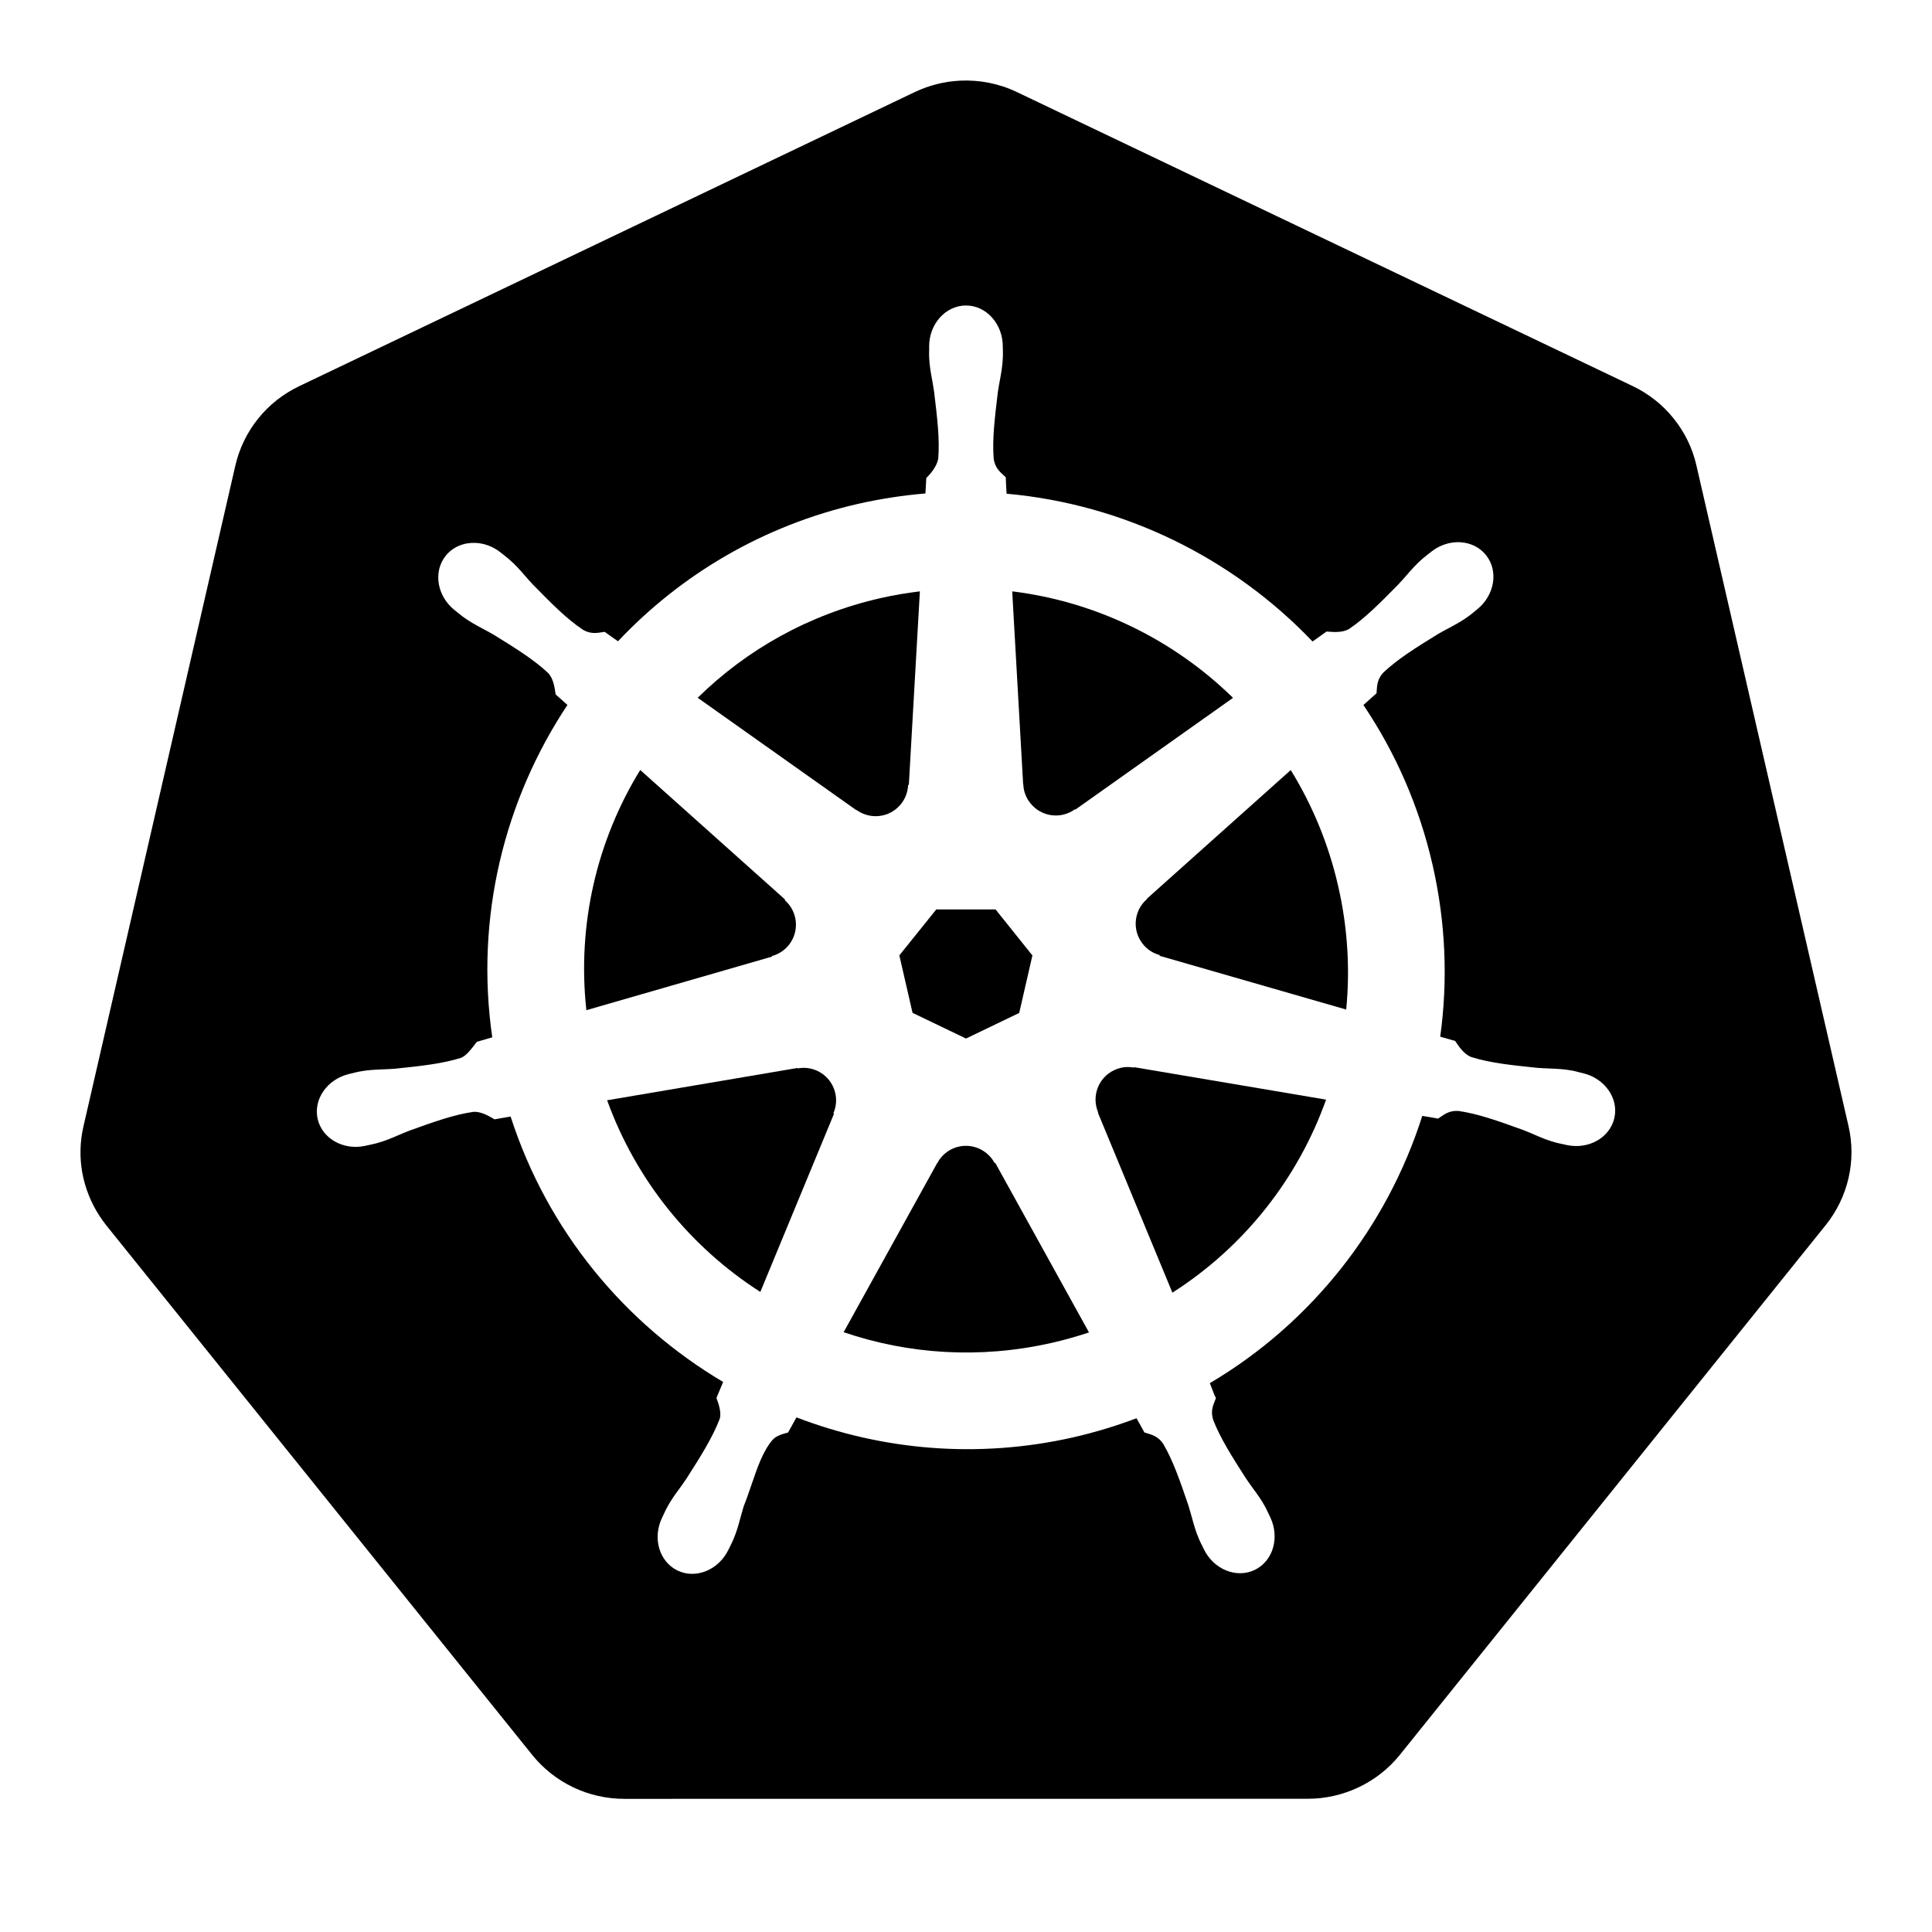
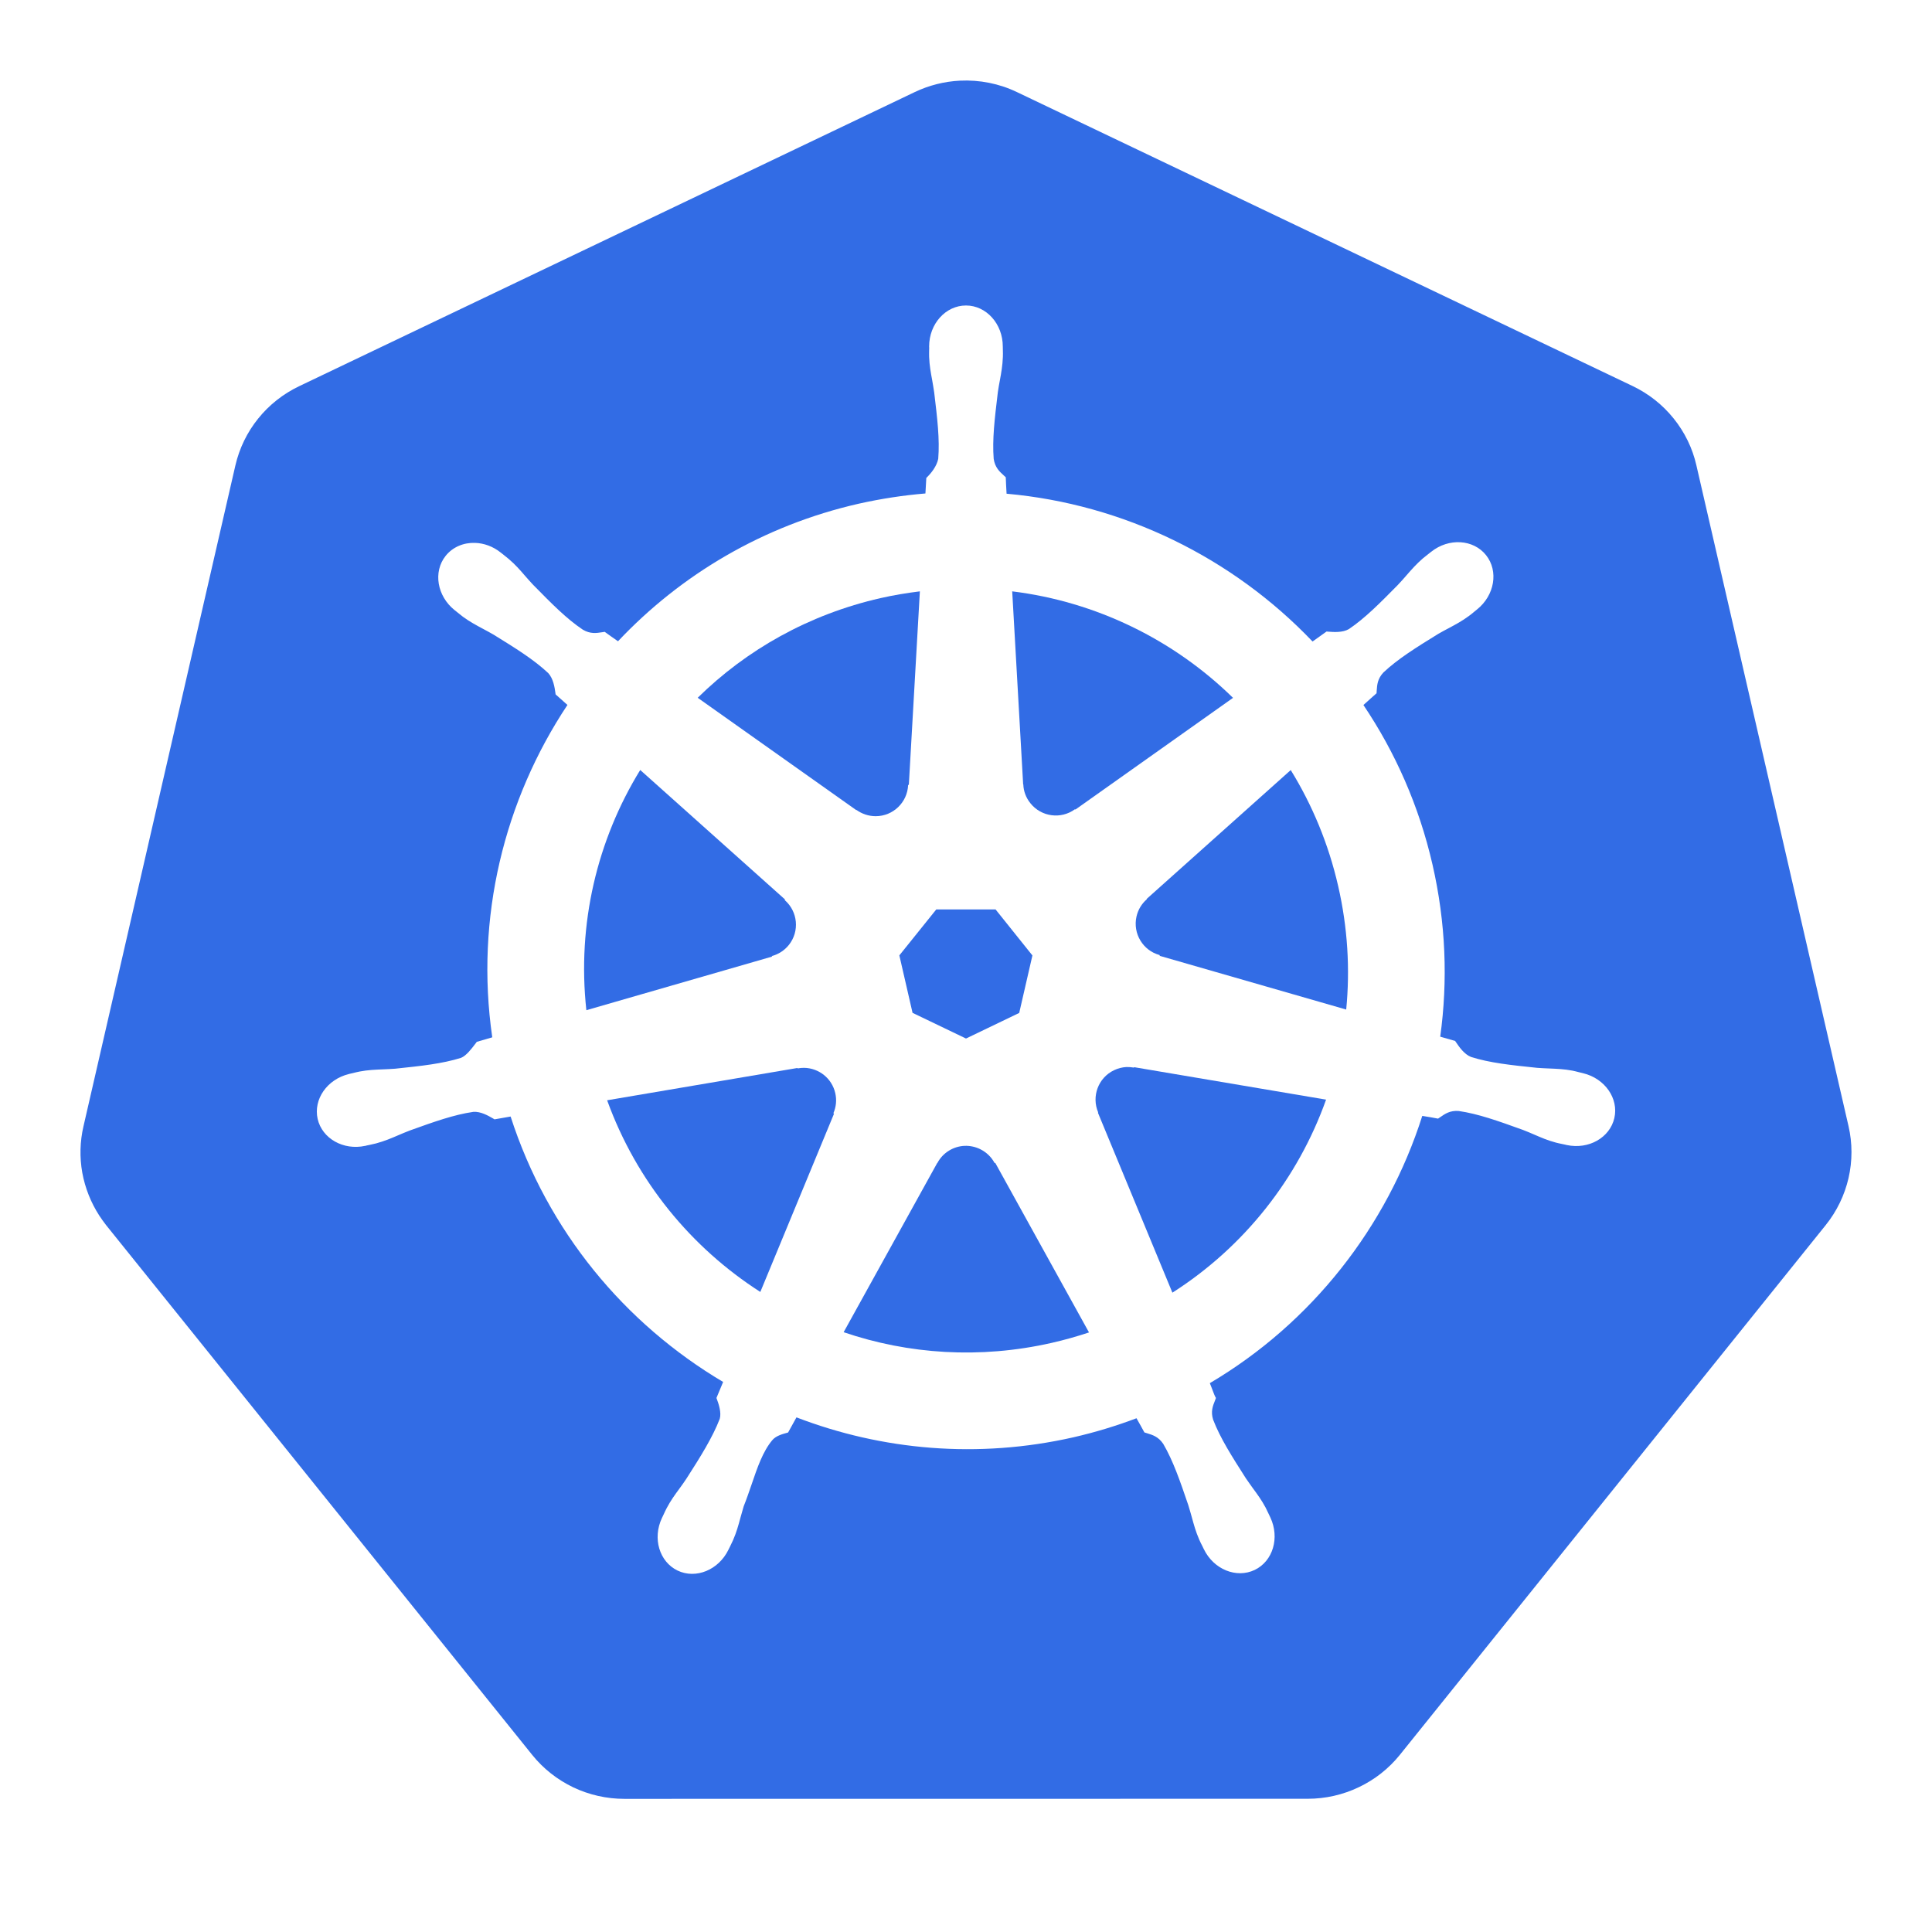
<svg xmlns="http://www.w3.org/2000/svg" width="24" height="24" viewBox="0 0 24 24" fill="none">
-   <path d="M11.29 9.748L11.427 7.346C11.264 7.366 11.101 7.393 10.938 7.43C10.046 7.633 9.272 8.073 8.667 8.668L10.636 10.063L10.64 10.062C10.707 10.11 10.789 10.139 10.878 10.139C11.095 10.139 11.272 9.967 11.281 9.752L11.29 9.748Z" fill="currentColor" />
-   <path d="M15.317 8.669C14.579 7.946 13.615 7.474 12.574 7.346L12.71 9.744L12.712 9.745C12.715 9.827 12.744 9.909 12.8 9.978C12.935 10.148 13.18 10.18 13.353 10.053L13.36 10.056L15.317 8.669Z" fill="currentColor" />
-   <path d="M9.751 11.173L7.953 9.565C7.419 10.434 7.167 11.476 7.284 12.549L9.588 11.884L9.59 11.876C9.67 11.854 9.744 11.808 9.8 11.738C9.935 11.568 9.911 11.324 9.749 11.182L9.751 11.173Z" fill="currentColor" />
-   <path d="M16.623 11.006C16.503 10.482 16.301 9.999 16.034 9.566L14.245 11.166L14.246 11.171C14.184 11.225 14.138 11.298 14.118 11.385C14.07 11.597 14.198 11.808 14.405 11.864L14.407 11.874L16.723 12.541C16.772 12.041 16.742 11.524 16.623 11.006Z" fill="currentColor" />
-   <path d="M12.367 11.297H11.631L11.172 11.868L11.336 12.582L12 12.901L12.661 12.583L12.825 11.869L12.367 11.297Z" fill="currentColor" />
-   <path d="M14.085 13.262C14.055 13.257 14.024 13.254 13.992 13.255C13.94 13.258 13.888 13.271 13.838 13.295C13.642 13.389 13.557 13.621 13.642 13.819L13.639 13.823L14.564 16.058C15.456 15.489 16.124 14.64 16.473 13.66L14.089 13.257L14.085 13.262Z" fill="currentColor" />
-   <path d="M10.376 13.579C10.334 13.394 10.171 13.268 9.989 13.265C9.963 13.265 9.936 13.267 9.909 13.272L9.905 13.267L7.542 13.668C7.907 14.677 8.589 15.5 9.445 16.049L10.36 13.836L10.353 13.828C10.386 13.752 10.396 13.666 10.376 13.579Z" fill="currentColor" />
-   <path d="M12.174 14.274C12.113 14.245 12.048 14.232 11.985 14.234C11.846 14.239 11.713 14.317 11.644 14.448H11.642L10.48 16.549C11.284 16.823 12.172 16.884 13.063 16.682C13.222 16.646 13.377 16.602 13.528 16.552L12.364 14.447H12.355C12.316 14.374 12.254 14.313 12.174 14.274Z" fill="currentColor" />
-   <path fill-rule="evenodd" clip-rule="evenodd" d="M11.363 1.144C11.539 1.06 11.729 1.012 11.924 1.002C12.168 0.99 12.412 1.038 12.633 1.144L20.282 4.796C20.48 4.891 20.654 5.028 20.791 5.199C20.928 5.369 21.025 5.568 21.073 5.78L22.963 13.989C23.012 14.201 23.012 14.422 22.963 14.635C22.914 14.847 22.818 15.046 22.681 15.217L17.389 21.8C17.252 21.97 17.078 22.107 16.88 22.201C16.682 22.296 16.465 22.345 16.245 22.345L7.756 22.346C7.536 22.346 7.319 22.297 7.121 22.203C6.923 22.108 6.749 21.971 6.612 21.801L1.318 15.219C1.289 15.181 1.261 15.143 1.235 15.103C1.129 14.94 1.057 14.758 1.022 14.567C0.988 14.376 0.993 14.18 1.037 13.991L2.924 5.782C2.973 5.57 3.069 5.371 3.206 5.201C3.343 5.03 3.517 4.893 3.715 4.798L11.363 1.144ZM11.542 4.304C11.542 4.023 11.747 3.795 12 3.795C12.252 3.795 12.457 4.023 12.457 4.304C12.457 4.318 12.458 4.334 12.458 4.35C12.459 4.38 12.459 4.41 12.458 4.434C12.454 4.541 12.438 4.631 12.421 4.723C12.412 4.771 12.403 4.819 12.396 4.869L12.393 4.894C12.356 5.202 12.325 5.46 12.344 5.7C12.36 5.806 12.415 5.857 12.469 5.906C12.477 5.913 12.486 5.921 12.494 5.929C12.495 5.962 12.5 6.072 12.504 6.133C13.96 6.263 15.312 6.928 16.305 7.969L16.479 7.845C16.486 7.845 16.494 7.846 16.503 7.847C16.568 7.852 16.678 7.86 16.756 7.815C16.956 7.68 17.139 7.495 17.358 7.273L17.374 7.256C17.408 7.22 17.44 7.184 17.471 7.148C17.533 7.077 17.594 7.007 17.676 6.936C17.696 6.919 17.724 6.897 17.75 6.877C17.759 6.869 17.769 6.862 17.778 6.855C17.997 6.68 18.303 6.699 18.46 6.896C18.618 7.094 18.567 7.396 18.348 7.571C18.338 7.579 18.326 7.589 18.315 7.598C18.291 7.618 18.267 7.638 18.247 7.652C18.162 7.715 18.081 7.758 17.999 7.802C17.955 7.825 17.912 7.848 17.867 7.874C17.593 8.043 17.366 8.184 17.186 8.353C17.112 8.431 17.107 8.507 17.102 8.579C17.102 8.59 17.101 8.601 17.1 8.612C17.088 8.623 17.061 8.647 17.03 8.674C16.998 8.703 16.962 8.735 16.937 8.758C17.332 9.345 17.628 10.011 17.795 10.74C17.961 11.463 17.987 12.184 17.891 12.878L18.076 12.931C18.08 12.937 18.084 12.943 18.089 12.95C18.126 13.004 18.189 13.097 18.274 13.13C18.507 13.204 18.769 13.231 19.085 13.264L19.094 13.265C19.146 13.269 19.195 13.271 19.244 13.273C19.337 13.277 19.429 13.28 19.534 13.3C19.557 13.305 19.588 13.312 19.617 13.32C19.635 13.324 19.652 13.328 19.666 13.332C19.936 13.397 20.11 13.645 20.054 13.889C19.998 14.133 19.735 14.282 19.463 14.224C19.461 14.223 19.458 14.223 19.456 14.223C19.453 14.222 19.451 14.22 19.447 14.22C19.434 14.217 19.419 14.214 19.404 14.211C19.377 14.205 19.35 14.2 19.329 14.194C19.226 14.167 19.142 14.13 19.056 14.093C19.012 14.074 18.966 14.054 18.918 14.036L18.904 14.031C18.608 13.924 18.361 13.836 18.12 13.801C18.013 13.793 17.951 13.836 17.892 13.877C17.883 13.883 17.873 13.89 17.864 13.896C17.83 13.889 17.727 13.871 17.668 13.862C17.23 15.24 16.295 16.434 15.029 17.182C15.036 17.198 15.045 17.222 15.054 17.246C15.073 17.297 15.094 17.353 15.105 17.366C15.101 17.377 15.097 17.388 15.093 17.398C15.066 17.465 15.038 17.534 15.07 17.637C15.159 17.867 15.303 18.092 15.476 18.363C15.505 18.406 15.534 18.445 15.562 18.485C15.617 18.56 15.672 18.634 15.722 18.728C15.734 18.752 15.75 18.785 15.764 18.815C15.77 18.828 15.776 18.84 15.781 18.851C15.899 19.103 15.813 19.393 15.587 19.502C15.359 19.611 15.076 19.496 14.954 19.243C14.948 19.232 14.943 19.22 14.937 19.208C14.922 19.179 14.907 19.149 14.897 19.125C14.854 19.027 14.83 18.938 14.805 18.847C14.792 18.801 14.779 18.754 14.764 18.706L14.76 18.693C14.658 18.394 14.573 18.146 14.45 17.936C14.389 17.846 14.317 17.825 14.248 17.804C14.237 17.8 14.227 17.797 14.216 17.794C14.209 17.781 14.191 17.748 14.171 17.712C14.152 17.679 14.132 17.643 14.118 17.618C13.866 17.713 13.604 17.793 13.333 17.855C12.145 18.124 10.956 18.015 9.894 17.607L9.79 17.795C9.713 17.816 9.638 17.837 9.593 17.891C9.476 18.031 9.408 18.23 9.336 18.442C9.305 18.531 9.274 18.623 9.238 18.713C9.223 18.763 9.21 18.81 9.197 18.857C9.173 18.947 9.149 19.035 9.106 19.133C9.096 19.155 9.082 19.184 9.069 19.211C9.062 19.225 9.055 19.238 9.05 19.249C9.049 19.25 9.049 19.251 9.049 19.251C9.049 19.251 9.049 19.251 9.049 19.251C8.927 19.503 8.644 19.619 8.417 19.51C8.191 19.401 8.104 19.111 8.222 18.859C8.228 18.846 8.235 18.831 8.243 18.815C8.256 18.787 8.269 18.758 8.281 18.736C8.331 18.641 8.385 18.567 8.441 18.491C8.469 18.452 8.498 18.413 8.526 18.37C8.7 18.099 8.852 17.856 8.941 17.625C8.963 17.549 8.93 17.444 8.9 17.366L8.983 17.167C7.764 16.445 6.802 15.294 6.343 13.87L6.143 13.905C6.137 13.901 6.131 13.897 6.123 13.893C6.066 13.86 5.971 13.805 5.88 13.812C5.639 13.847 5.392 13.935 5.095 14.042L5.082 14.047C5.035 14.065 4.99 14.084 4.946 14.103C4.86 14.14 4.775 14.176 4.671 14.204C4.648 14.21 4.617 14.217 4.588 14.223C4.576 14.226 4.564 14.228 4.553 14.23C4.55 14.231 4.547 14.233 4.544 14.233C4.543 14.234 4.542 14.234 4.541 14.234C4.539 14.234 4.538 14.234 4.537 14.234C4.266 14.293 4.002 14.144 3.946 13.9C3.891 13.655 4.064 13.408 4.334 13.342C4.335 13.342 4.336 13.342 4.337 13.341C4.338 13.341 4.34 13.341 4.341 13.34L4.345 13.339C4.356 13.337 4.369 13.334 4.381 13.331C4.411 13.323 4.442 13.316 4.467 13.311C4.571 13.291 4.663 13.288 4.756 13.284C4.805 13.282 4.854 13.28 4.906 13.276L4.916 13.275C5.232 13.242 5.494 13.214 5.727 13.141C5.793 13.114 5.856 13.03 5.905 12.966C5.911 12.958 5.917 12.95 5.923 12.942L6.115 12.886C5.9 11.399 6.264 9.939 7.049 8.757L6.902 8.626C6.901 8.619 6.9 8.612 6.899 8.604C6.89 8.54 6.873 8.428 6.81 8.361C6.63 8.192 6.403 8.052 6.13 7.883C6.085 7.857 6.042 7.834 5.999 7.811C5.917 7.767 5.836 7.724 5.75 7.661C5.73 7.646 5.706 7.626 5.682 7.607C5.673 7.599 5.664 7.592 5.655 7.585C5.653 7.583 5.651 7.582 5.648 7.58C5.429 7.405 5.378 7.103 5.536 6.905C5.625 6.794 5.76 6.739 5.901 6.744C6.01 6.747 6.124 6.787 6.22 6.864C6.228 6.871 6.237 6.878 6.247 6.885C6.273 6.906 6.301 6.928 6.321 6.945C6.403 7.015 6.463 7.084 6.524 7.155C6.556 7.191 6.588 7.228 6.623 7.265L6.631 7.273C6.853 7.499 7.037 7.686 7.24 7.822C7.333 7.877 7.408 7.865 7.479 7.854C7.49 7.852 7.501 7.85 7.512 7.849C7.538 7.868 7.627 7.932 7.677 7.966C8.456 7.14 9.48 6.527 10.668 6.257C10.945 6.195 11.221 6.153 11.496 6.13L11.507 5.937C11.568 5.878 11.636 5.793 11.655 5.7C11.675 5.455 11.643 5.193 11.605 4.876L11.604 4.869C11.597 4.819 11.588 4.771 11.58 4.723C11.563 4.631 11.546 4.541 11.542 4.434C11.541 4.411 11.542 4.383 11.542 4.355C11.543 4.342 11.543 4.329 11.543 4.317C11.543 4.315 11.543 4.313 11.542 4.311C11.542 4.309 11.542 4.306 11.542 4.304Z" fill="currentColor" />
+   <path d="M11.29 9.748L11.427 7.346C11.264 7.366 11.101 7.393 10.938 7.43C10.046 7.633 9.272 8.073 8.667 8.668L10.636 10.063L10.64 10.062C10.707 10.11 10.789 10.139 10.878 10.139C11.095 10.139 11.272 9.967 11.281 9.752L11.29 9.748Z" fill="#326CE5" />
+   <path d="M15.317 8.669C14.579 7.946 13.615 7.474 12.574 7.346L12.71 9.744L12.712 9.745C12.715 9.827 12.744 9.909 12.8 9.978C12.935 10.148 13.18 10.18 13.353 10.053L13.36 10.056L15.317 8.669Z" fill="#326CE5" />
+   <path d="M9.751 11.173L7.953 9.565C7.419 10.434 7.167 11.476 7.284 12.549L9.588 11.884L9.59 11.876C9.67 11.854 9.744 11.808 9.8 11.738C9.935 11.568 9.911 11.324 9.749 11.182L9.751 11.173Z" fill="#326CE5" />
+   <path d="M16.623 11.006C16.503 10.482 16.301 9.999 16.034 9.566L14.245 11.166L14.246 11.171C14.184 11.225 14.138 11.298 14.118 11.385C14.07 11.597 14.198 11.808 14.405 11.864L14.407 11.874L16.723 12.541C16.772 12.041 16.742 11.524 16.623 11.006Z" fill="#326CE5" />
+   <path d="M12.367 11.297H11.631L11.172 11.868L11.336 12.582L12 12.901L12.661 12.583L12.825 11.869L12.367 11.297Z" fill="#326CE5" />
+   <path d="M14.085 13.262C14.055 13.257 14.024 13.254 13.992 13.255C13.94 13.258 13.888 13.271 13.838 13.295C13.642 13.389 13.557 13.621 13.642 13.819L13.639 13.823L14.564 16.058C15.456 15.489 16.124 14.64 16.473 13.66L14.089 13.257L14.085 13.262Z" fill="#326CE5" />
+   <path d="M10.376 13.579C10.334 13.394 10.171 13.268 9.989 13.265C9.963 13.265 9.936 13.267 9.909 13.272L9.905 13.267L7.542 13.668C7.907 14.677 8.589 15.5 9.445 16.049L10.36 13.836L10.353 13.828C10.386 13.752 10.396 13.666 10.376 13.579Z" fill="#326CE5" />
+   <path d="M12.174 14.274C12.113 14.245 12.048 14.232 11.985 14.234C11.846 14.239 11.713 14.317 11.644 14.448H11.642L10.48 16.549C11.284 16.823 12.172 16.884 13.063 16.682C13.222 16.646 13.377 16.602 13.528 16.552L12.364 14.447H12.355C12.316 14.374 12.254 14.313 12.174 14.274Z" fill="#326CE5" />
+   <path fill-rule="evenodd" clip-rule="evenodd" d="M11.363 1.144C11.539 1.06 11.729 1.012 11.924 1.002C12.168 0.99 12.412 1.038 12.633 1.144L20.282 4.796C20.48 4.891 20.654 5.028 20.791 5.199C20.928 5.369 21.025 5.568 21.073 5.78L22.963 13.989C23.012 14.201 23.012 14.422 22.963 14.635C22.914 14.847 22.818 15.046 22.681 15.217L17.389 21.8C17.252 21.97 17.078 22.107 16.88 22.201C16.682 22.296 16.465 22.345 16.245 22.345L7.756 22.346C7.536 22.346 7.319 22.297 7.121 22.203C6.923 22.108 6.749 21.971 6.612 21.801L1.318 15.219C1.289 15.181 1.261 15.143 1.235 15.103C1.129 14.94 1.057 14.758 1.022 14.567C0.988 14.376 0.993 14.18 1.037 13.991L2.924 5.782C2.973 5.57 3.069 5.371 3.206 5.201C3.343 5.03 3.517 4.893 3.715 4.798L11.363 1.144ZM11.542 4.304C11.542 4.023 11.747 3.795 12 3.795C12.252 3.795 12.457 4.023 12.457 4.304C12.457 4.318 12.458 4.334 12.458 4.35C12.459 4.38 12.459 4.41 12.458 4.434C12.454 4.541 12.438 4.631 12.421 4.723C12.412 4.771 12.403 4.819 12.396 4.869L12.393 4.894C12.356 5.202 12.325 5.46 12.344 5.7C12.36 5.806 12.415 5.857 12.469 5.906C12.477 5.913 12.486 5.921 12.494 5.929C12.495 5.962 12.5 6.072 12.504 6.133C13.96 6.263 15.312 6.928 16.305 7.969L16.479 7.845C16.486 7.845 16.494 7.846 16.503 7.847C16.568 7.852 16.678 7.86 16.756 7.815C16.956 7.68 17.139 7.495 17.358 7.273L17.374 7.256C17.408 7.22 17.44 7.184 17.471 7.148C17.533 7.077 17.594 7.007 17.676 6.936C17.696 6.919 17.724 6.897 17.75 6.877C17.759 6.869 17.769 6.862 17.778 6.855C17.997 6.68 18.303 6.699 18.46 6.896C18.618 7.094 18.567 7.396 18.348 7.571C18.338 7.579 18.326 7.589 18.315 7.598C18.291 7.618 18.267 7.638 18.247 7.652C18.162 7.715 18.081 7.758 17.999 7.802C17.955 7.825 17.912 7.848 17.867 7.874C17.593 8.043 17.366 8.184 17.186 8.353C17.112 8.431 17.107 8.507 17.102 8.579C17.102 8.59 17.101 8.601 17.1 8.612C17.088 8.623 17.061 8.647 17.03 8.674C16.998 8.703 16.962 8.735 16.937 8.758C17.332 9.345 17.628 10.011 17.795 10.74C17.961 11.463 17.987 12.184 17.891 12.878L18.076 12.931C18.08 12.937 18.084 12.943 18.089 12.95C18.126 13.004 18.189 13.097 18.274 13.13C18.507 13.204 18.769 13.231 19.085 13.264L19.094 13.265C19.146 13.269 19.195 13.271 19.244 13.273C19.337 13.277 19.429 13.28 19.534 13.3C19.557 13.305 19.588 13.312 19.617 13.32C19.635 13.324 19.652 13.328 19.666 13.332C19.936 13.397 20.11 13.645 20.054 13.889C19.998 14.133 19.735 14.282 19.463 14.224C19.461 14.223 19.458 14.223 19.456 14.223C19.453 14.222 19.451 14.22 19.447 14.22C19.434 14.217 19.419 14.214 19.404 14.211C19.377 14.205 19.35 14.2 19.329 14.194C19.226 14.167 19.142 14.13 19.056 14.093C19.012 14.074 18.966 14.054 18.918 14.036L18.904 14.031C18.608 13.924 18.361 13.836 18.12 13.801C18.013 13.793 17.951 13.836 17.892 13.877C17.883 13.883 17.873 13.89 17.864 13.896C17.83 13.889 17.727 13.871 17.668 13.862C17.23 15.24 16.295 16.434 15.029 17.182C15.036 17.198 15.045 17.222 15.054 17.246C15.073 17.297 15.094 17.353 15.105 17.366C15.101 17.377 15.097 17.388 15.093 17.398C15.066 17.465 15.038 17.534 15.07 17.636C15.159 17.867 15.303 18.092 15.476 18.363C15.505 18.406 15.534 18.445 15.562 18.485C15.617 18.56 15.672 18.634 15.722 18.728C15.734 18.752 15.75 18.785 15.764 18.815C15.77 18.828 15.776 18.84 15.781 18.851C15.899 19.103 15.813 19.393 15.587 19.502C15.359 19.611 15.076 19.496 14.954 19.243C14.948 19.232 14.943 19.22 14.937 19.208C14.922 19.179 14.907 19.149 14.897 19.125C14.854 19.027 14.83 18.938 14.805 18.847C14.792 18.801 14.779 18.754 14.764 18.706L14.76 18.693C14.658 18.394 14.573 18.146 14.45 17.936C14.389 17.846 14.317 17.825 14.248 17.804C14.237 17.8 14.227 17.797 14.216 17.794C14.209 17.781 14.191 17.748 14.171 17.712C14.152 17.679 14.132 17.643 14.118 17.618C13.866 17.713 13.604 17.793 13.333 17.855C12.145 18.124 10.956 18.015 9.894 17.607L9.79 17.795C9.713 17.816 9.638 17.837 9.593 17.891C9.476 18.031 9.408 18.23 9.336 18.442C9.305 18.531 9.274 18.623 9.238 18.713C9.223 18.763 9.21 18.81 9.197 18.857C9.173 18.947 9.149 19.035 9.106 19.133C9.096 19.156 9.082 19.184 9.069 19.211C9.062 19.225 9.055 19.238 9.05 19.249C9.049 19.25 9.049 19.251 9.049 19.251C9.049 19.251 9.049 19.251 9.049 19.251C8.927 19.503 8.644 19.619 8.417 19.51C8.191 19.401 8.104 19.111 8.222 18.859C8.228 18.846 8.235 18.831 8.243 18.815C8.256 18.787 8.269 18.758 8.281 18.736C8.331 18.641 8.385 18.567 8.441 18.491C8.469 18.452 8.498 18.413 8.526 18.37C8.7 18.099 8.852 17.856 8.941 17.625C8.963 17.549 8.93 17.444 8.9 17.366L8.983 17.167C7.764 16.445 6.802 15.294 6.343 13.87L6.143 13.905C6.137 13.901 6.131 13.897 6.123 13.893C6.066 13.86 5.971 13.805 5.88 13.812C5.639 13.847 5.392 13.935 5.095 14.042L5.082 14.047C5.035 14.065 4.99 14.084 4.946 14.103C4.86 14.14 4.775 14.176 4.671 14.204C4.648 14.21 4.617 14.217 4.588 14.223C4.576 14.226 4.564 14.228 4.553 14.23C4.55 14.231 4.547 14.233 4.544 14.233C4.543 14.234 4.542 14.234 4.541 14.234C4.539 14.234 4.538 14.234 4.537 14.234C4.266 14.293 4.002 14.144 3.946 13.9C3.891 13.655 4.064 13.408 4.334 13.342C4.335 13.342 4.336 13.342 4.337 13.341C4.338 13.341 4.34 13.341 4.341 13.34L4.345 13.339C4.356 13.337 4.369 13.334 4.381 13.331C4.411 13.323 4.442 13.316 4.467 13.311C4.571 13.291 4.663 13.288 4.756 13.284C4.805 13.282 4.854 13.28 4.906 13.276L4.916 13.275C5.232 13.242 5.494 13.214 5.727 13.141C5.793 13.114 5.856 13.03 5.905 12.966C5.911 12.958 5.917 12.95 5.923 12.942L6.115 12.886C5.9 11.399 6.264 9.939 7.049 8.757L6.902 8.626C6.901 8.619 6.9 8.612 6.899 8.604C6.89 8.54 6.873 8.428 6.81 8.361C6.63 8.192 6.403 8.052 6.13 7.883C6.085 7.857 6.042 7.834 5.999 7.811C5.917 7.767 5.836 7.724 5.75 7.661C5.73 7.646 5.706 7.626 5.682 7.607C5.673 7.599 5.664 7.592 5.655 7.585C5.653 7.583 5.651 7.582 5.648 7.58C5.429 7.405 5.378 7.103 5.536 6.905C5.625 6.794 5.76 6.739 5.901 6.744C6.01 6.747 6.124 6.787 6.22 6.864C6.228 6.871 6.237 6.878 6.247 6.885C6.273 6.906 6.301 6.928 6.321 6.945C6.403 7.015 6.463 7.084 6.524 7.155C6.556 7.191 6.588 7.228 6.623 7.265L6.631 7.273C6.853 7.499 7.037 7.686 7.24 7.822C7.333 7.877 7.408 7.865 7.479 7.854C7.49 7.852 7.501 7.85 7.512 7.849C7.538 7.868 7.627 7.932 7.677 7.966C8.456 7.14 9.48 6.527 10.668 6.257C10.945 6.195 11.221 6.153 11.496 6.13L11.507 5.937C11.568 5.878 11.636 5.793 11.655 5.7C11.675 5.455 11.643 5.193 11.605 4.876L11.604 4.869C11.597 4.819 11.588 4.771 11.58 4.723C11.563 4.631 11.546 4.541 11.542 4.434C11.541 4.411 11.542 4.383 11.542 4.355C11.543 4.342 11.543 4.329 11.543 4.317C11.543 4.315 11.543 4.313 11.542 4.311C11.542 4.309 11.542 4.306 11.542 4.304Z" fill="#326CE5" />
</svg>
